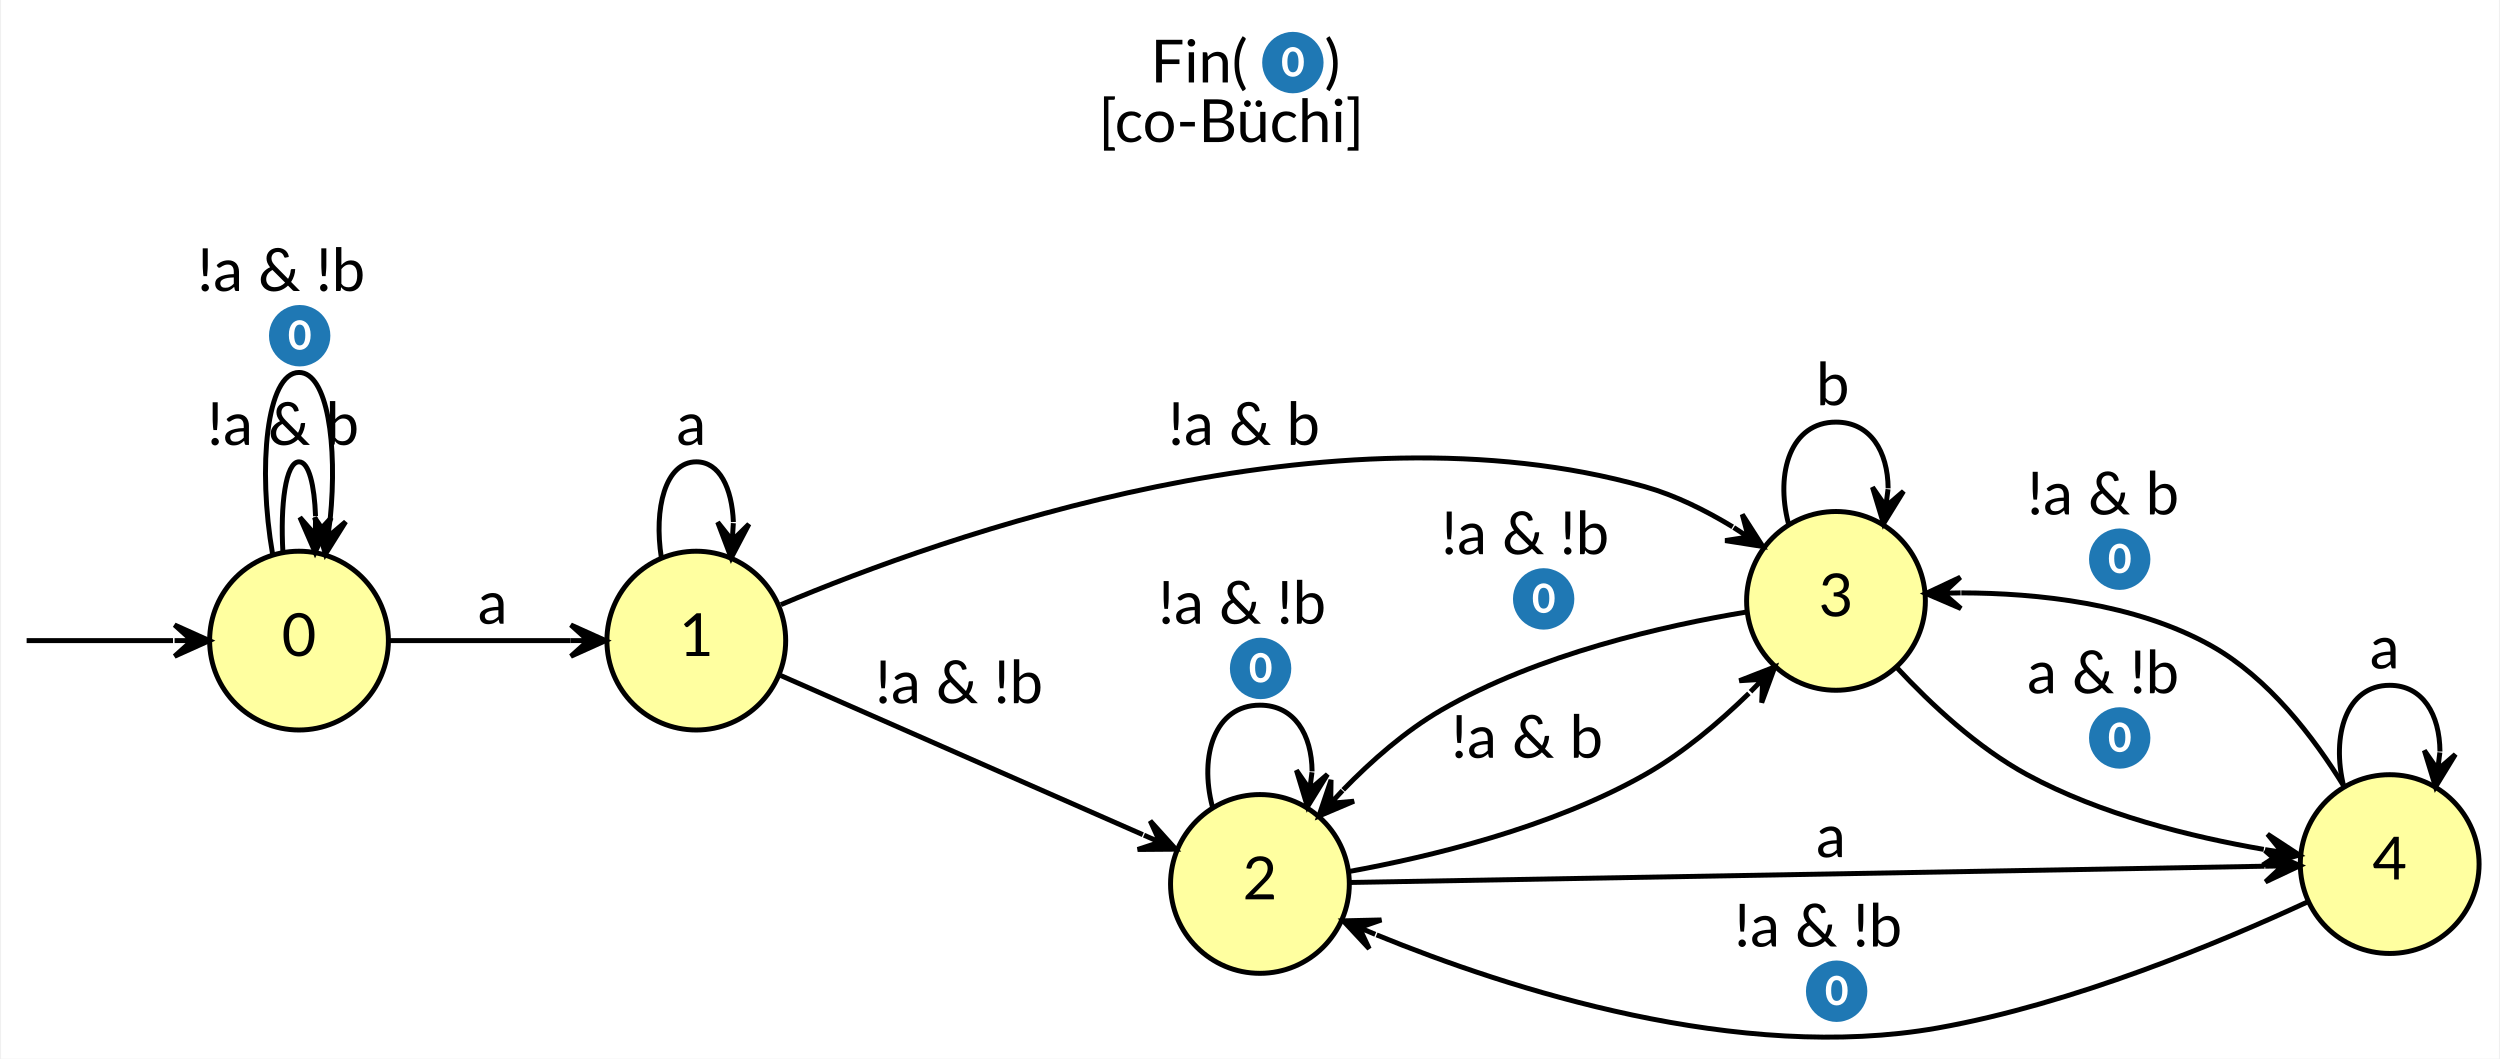
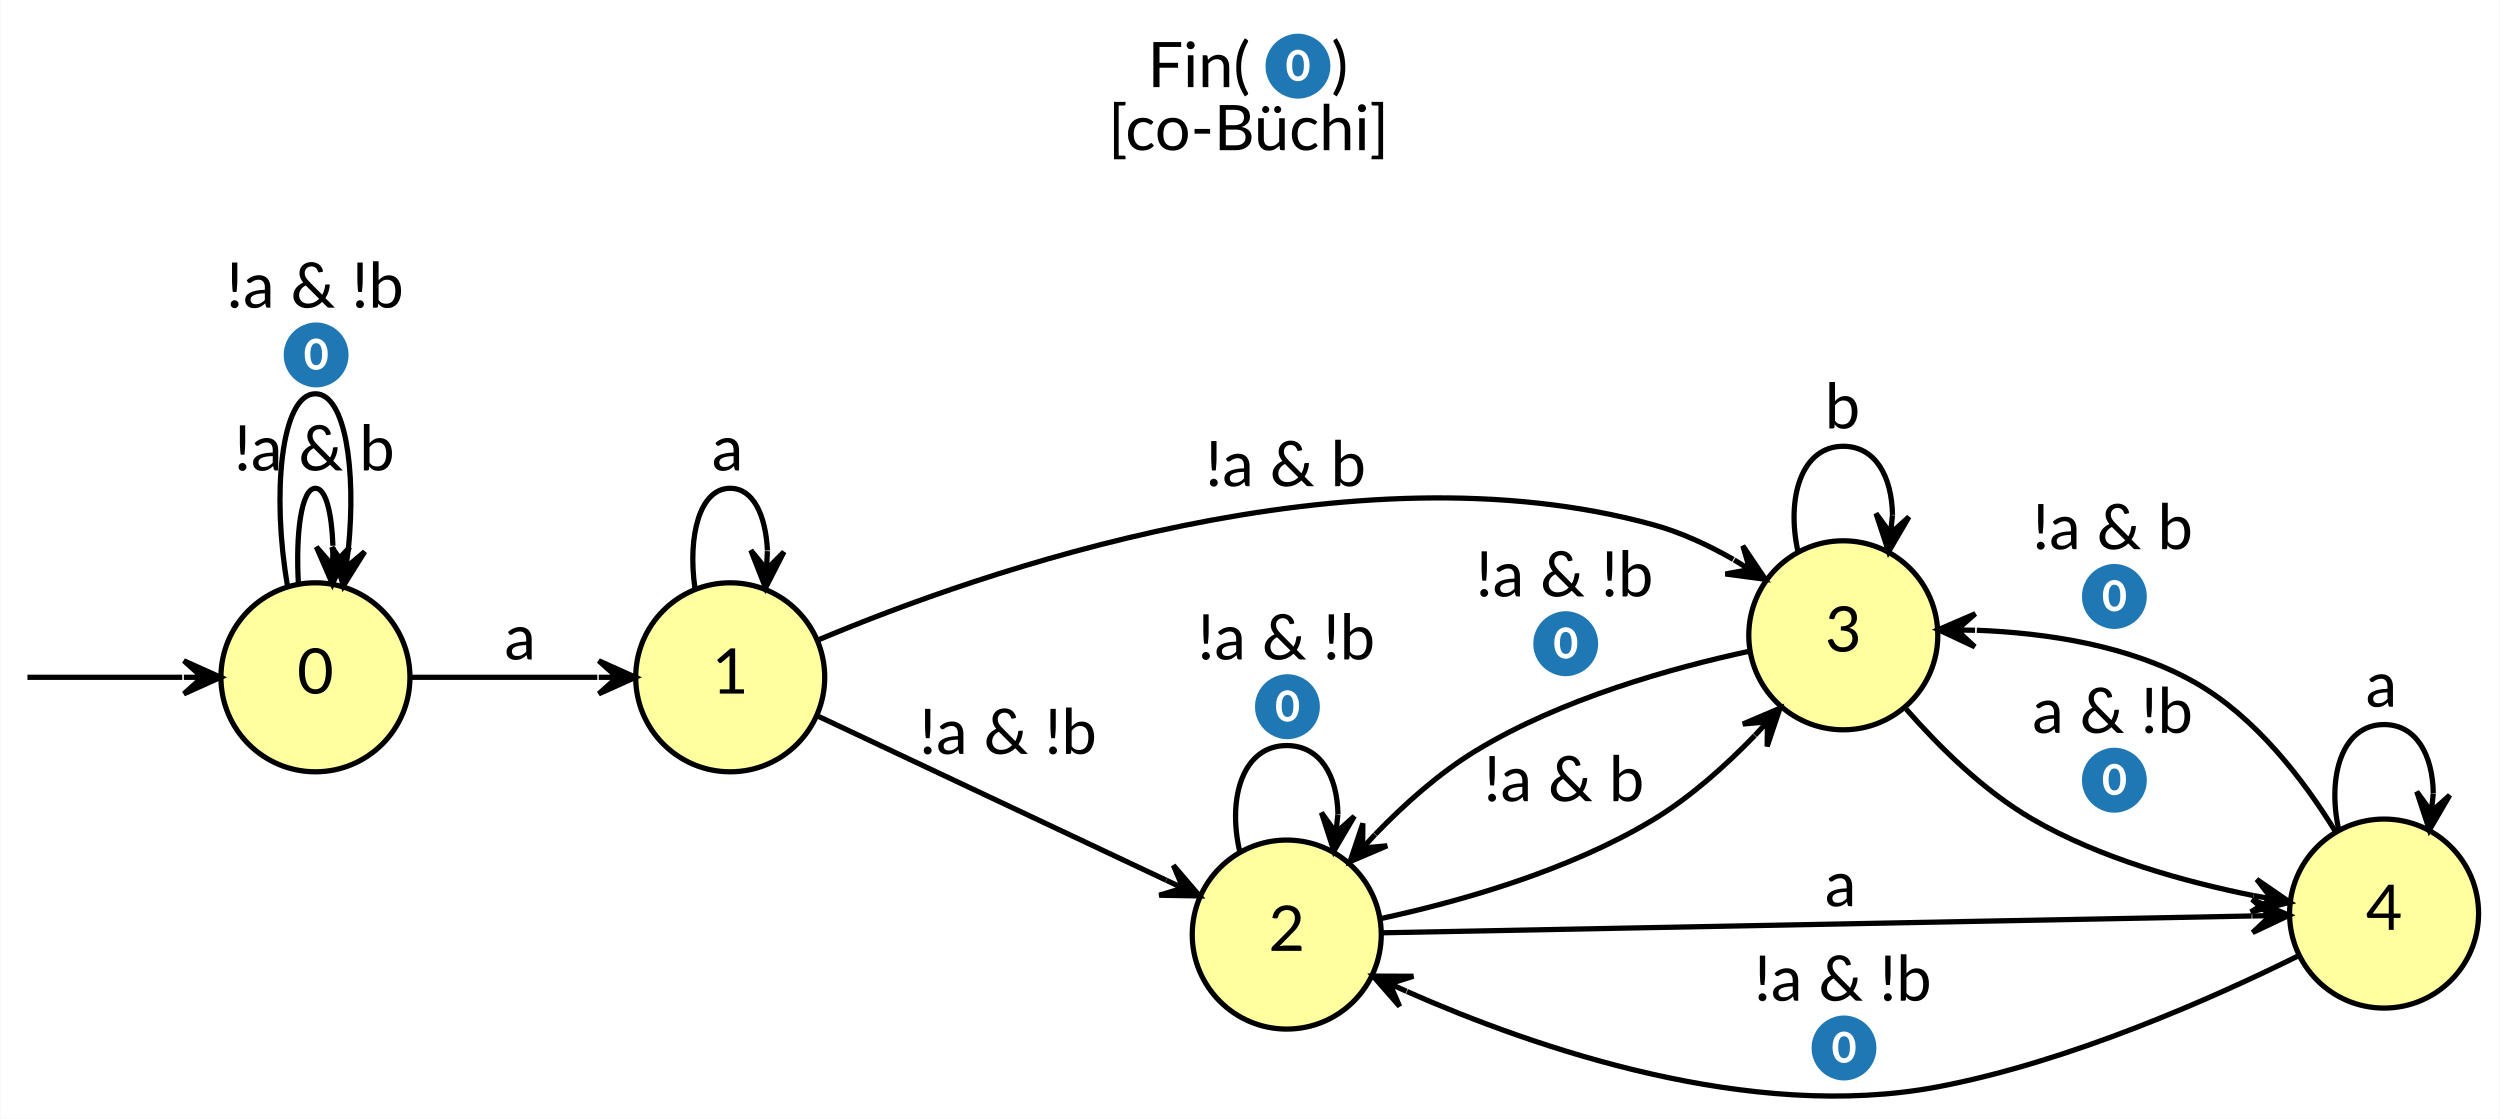
- <svg xmlns="http://www.w3.org/2000/svg" width="503pt" height="284" viewBox="0 0 503 213.18">
-   <g class="graph" transform="translate(4 209.18)">
-     <path fill="#fff" stroke="transparent" d="M-4 4v-213.18h503V4H-4z" />
-     <text x="227.5" y="-192.58" font-family="Lato" font-size="12">Fin(</text>
-     <text x="249.5" y="-192.58" font-family="Lato" font-size="12" fill="#1f78b4">⓿</text>
-     <text x="262.5" y="-192.58" font-family="Lato" font-size="12">)</text>
-     <text x="217" y="-180.58" font-family="Lato" font-size="12">[co-Büchi]</text>
+ <svg xmlns="http://www.w3.org/2000/svg" width="476pt" height="284" viewBox="0 0 476 213.07">
+   <g class="graph" transform="translate(4 209.07)">
+     <path fill="#fff" stroke="transparent" d="M-4 4v-213.07h476V4H-4z" />
+     <text x="214.5" y="-192.47" font-family="Lato" font-size="12">Fin(</text>
+     <text x="236.5" y="-192.47" font-family="Lato" font-size="12" fill="#1f78b4">⓿</text>
+     <text x="249.5" y="-192.47" font-family="Lato" font-size="12">)</text>
+     <text x="207" y="-180.47" font-family="Lato" font-size="12">[co-Büchi]</text>
    <g class="node">
-       <circle fill="#ffffa0" stroke="#000" cx="56" cy="-80.18" r="18" />
-       <text text-anchor="middle" x="56" y="-77.08" font-family="Lato" font-size="12">0</text>
+       <circle fill="#ffffa0" stroke="#000" cx="56" cy="-80.07" r="18" />
+       <text text-anchor="middle" x="56" y="-76.97" font-family="Lato" font-size="12">0</text>
    </g>
    <g class="edge">
-       <path fill="none" stroke="#000" d="M1.15-80.18h29.48" />
-       <path stroke="#000" d="M37.94-80.18l-7-3.15 3.5 3.15h-3.5 3.5l-3.5 3.15 7-3.15h0z" />
+       <path fill="none" stroke="#000" d="M1.15-80.07h29.48" />
+       <path stroke="#000" d="M37.94-80.07l-7-3.15 3.5 3.15h-3.5 3.5l-3.5 3.15 7-3.15h0z" />
    </g>
    <g class="edge">
-       <path fill="none" stroke="#000" d="M52.76-97.96c-.55-9.53.53-18.22 3.24-18.22 1.99 0 3.1 4.69 3.33 10.95" />
-       <path stroke="#000" d="M59.24-97.96l3.24-6.96-3.2 3.46.05-3.5h0l-.05 3.5-3.1-3.54 3.06 7.04h0z" />
-       <text x="37.5" y="-119.58" font-family="Lato" font-size="12">!a &amp; b</text>
+       <path fill="none" stroke="#000" d="M52.76-97.86c-.55-9.53.53-18.21 3.24-18.21 1.99 0 3.1 4.68 3.33 10.94" />
+       <path stroke="#000" d="M59.24-97.86l3.24-6.96-3.2 3.46.05-3.5h0l-.05 3.5-3.1-3.54 3.06 7.04h0z" />
+       <text x="40.5" y="-119.47" font-family="Lato" font-size="12">!a &amp; b</text>
    </g>
    <g class="edge">
-       <path fill="none" stroke="#000" d="M50.68-97.6c-3.03-17.37-1.25-36.58 5.32-36.58 5.7 0 7.79 14.45 6.27 29.61" />
-       <path stroke="#000" d="M61.32-97.6l4.07-6.51-3.6 3.05.47-3.47h0l-.47 3.47-2.65-3.9 2.18 7.36h0z" />
-       <text x="35.5" y="-150.58" font-family="Lato" font-size="12">!a &amp; !b</text>
-       <text x="49.5" y="-137.58" font-family="Lato" font-size="12" fill="#1f78b4">⓿</text>
+       <path fill="none" stroke="#000" d="M50.68-97.49c-3.03-17.38-1.25-36.58 5.32-36.58 5.7 0 7.79 14.44 6.27 29.61" />
+       <path stroke="#000" d="M61.32-97.49l4.07-6.51-3.6 3.04.47-3.47h0l-.47 3.47-2.65-3.9 2.18 7.37h0z" />
+       <text x="39" y="-150.47" font-family="Lato" font-size="12">!a &amp; !b</text>
+       <text x="49.5" y="-137.47" font-family="Lato" font-size="12" fill="#1f78b4">⓿</text>
    </g>
    <g class="node">
-       <circle fill="#ffffa0" stroke="#000" cx="136" cy="-80.18" r="18" />
-       <text text-anchor="middle" x="136" y="-77.08" font-family="Lato" font-size="12">1</text>
+       <circle fill="#ffffa0" stroke="#000" cx="135" cy="-80.07" r="18" />
+       <text text-anchor="middle" x="135" y="-76.97" font-family="Lato" font-size="12">1</text>
    </g>
    <g class="edge">
-       <path fill="none" stroke="#000" d="M74.31-80.18h36.4" />
-       <path stroke="#000" d="M117.74-80.18l-7-3.15 3.5 3.15h-3.5 3.5l-3.5 3.15 7-3.15h0z" />
-       <text x="92" y="-83.58" font-family="Lato" font-size="12">a</text>
+       <path fill="none" stroke="#000" d="M74.09-80.07h35.6" />
+       <path stroke="#000" d="M116.96-80.07l-7-3.15 3.5 3.15h-3.5 3.5l-3.5 3.15 7-3.15h0z" />
+       <text x="92" y="-83.47" font-family="Lato" font-size="12">a</text>
    </g>
    <g class="edge">
-       <path fill="none" stroke="#000" d="M128.97-96.84c-1.56-9.96.78-19.34 7.03-19.34 4.69 0 7.18 5.28 7.47 12.12" />
-       <path stroke="#000" d="M143.03-96.84l3.57-6.8-3.36 3.31.22-3.5h0l-.22 3.5-2.93-3.69 2.72 7.18h0z" />
-       <text x="132" y="-119.58" font-family="Lato" font-size="12">a</text>
+       <path fill="none" stroke="#000" d="M128.27-97.11c-1.38-9.82.87-18.96 6.73-18.96 4.4 0 6.76 5.14 7.09 11.85" />
+       <path stroke="#000" d="M141.73-97.11l3.5-6.84-3.32 3.34.17-3.49h0l-.17 3.49-2.98-3.65 2.8 7.15h0z" />
+       <text x="131.5" y="-119.47" font-family="Lato" font-size="12">a</text>
    </g>
    <g class="node">
-       <circle fill="#ffffa0" stroke="#000" cx="249.5" cy="-31.18" r="18" />
-       <text text-anchor="middle" x="249.5" y="-28.08" font-family="Lato" font-size="12">2</text>
+       <circle fill="#ffffa0" stroke="#000" cx="241" cy="-31.07" r="18" />
+       <text text-anchor="middle" x="241" y="-27.97" font-family="Lato" font-size="12">2</text>
    </g>
    <g class="edge">
-       <path fill="none" stroke="#000" d="M152.98-73.16c19.12 8.41 51.28 22.54 72.94 32.06" />
-       <path stroke="#000" d="M232.55-38.18l-5.14-5.7 1.94 4.29-3.2-1.41h0l3.2 1.41-4.47 1.47 7.67-.06h0z" />
-       <text x="172" y="-67.58" font-family="Lato" font-size="12">!a &amp; !b</text>
+       <path fill="none" stroke="#000" d="M151.8-72.63c17.66 8.32 46.39 21.86 66.24 31.21" />
+       <path stroke="#000" d="M224.4-38.43l-4.99-5.83 1.82 4.34-3.17-1.49h0l3.17 1.49-4.51 1.36 7.68.13h0z" />
+       <text x="171" y="-65.47" font-family="Lato" font-size="12">!a &amp; !b</text>
    </g>
    <g class="node">
-       <circle fill="#ffffa0" stroke="#000" cx="365.5" cy="-88.18" r="18" />
-       <text text-anchor="middle" x="365.5" y="-85.08" font-family="Lato" font-size="12">3</text>
+       <circle fill="#ffffa0" stroke="#000" cx="347" cy="-88.07" r="18" />
+       <text text-anchor="middle" x="347" y="-84.97" font-family="Lato" font-size="12">3</text>
    </g>
    <g class="edge">
-       <path fill="none" stroke="#000" d="M153.03-87.42c33.04-13.93 110.93-41.55 173.97-23.76 6.13 1.73 12.24 4.78 17.7 8.09" />
-       <path stroke="#000" d="M350.77-99.13l-4.14-6.46 1.21 4.55-2.93-1.91h0l2.93 1.91-4.65.72 7.58 1.19h0z" />
-       <text x="231" y="-119.58" font-family="Lato" font-size="12">!a &amp; b</text>
+       <path fill="none" stroke="#000" d="M151.69-87.16c30.92-12.99 101.73-37.86 159.31-21.91 5.16 1.43 10.33 3.84 15.05 6.54" />
+       <path stroke="#000" d="M332.16-98.74l-4.29-6.37 1.32 4.52-2.98-1.84h0l2.98 1.84-4.64.84 7.61 1.01h0z" />
+       <text x="225.5" y="-116.47" font-family="Lato" font-size="12">!a &amp; b</text>
    </g>
    <g class="edge">
-       <path fill="none" stroke="#000" d="M239.93-46.72c-2.7-10.37.49-20.46 9.57-20.46 6.95 0 10.45 5.92 10.5 13.34" />
-       <path stroke="#000" d="M259.07-46.72l4.03-6.53-3.57 3.06.45-3.47h0l-.45 3.47-2.68-3.88 2.22 7.35h0z" />
-       <text x="229" y="-83.58" font-family="Lato" font-size="12">!a &amp; !b</text>
-       <text x="243" y="-70.58" font-family="Lato" font-size="12" fill="#1f78b4">⓿</text>
+       <path fill="none" stroke="#000" d="M232.02-46.99c-2.34-10.23.65-20.08 8.98-20.08 6.38 0 9.63 5.77 9.75 13.07" />
+       <path stroke="#000" d="M249.98-46.99l3.89-6.62-3.51 3.14.38-3.48h0l-.38 3.48-2.75-3.82 2.37 7.3h0z" />
+       <text x="224" y="-83.47" font-family="Lato" font-size="12">!a &amp; !b</text>
+       <text x="234.5" y="-70.47" font-family="Lato" font-size="12" fill="#1f78b4">⓿</text>
    </g>
    <g class="edge">
-       <path fill="none" stroke="#000" d="M267.5-33.7c16.13-2.93 40.62-8.78 59.5-19.48 7.59-4.3 14.87-10.44 20.96-16.37" />
-       <path stroke="#000" d="M353.19-74.89l-7.15 2.79 4.7-.29-2.45 2.5h0l2.45-2.5-.2 4.7 2.65-7.2h0z" />
-       <text x="288" y="-56.58" font-family="Lato" font-size="12">!a &amp; b</text>
+       <path fill="none" stroke="#000" d="M258.83-34.1c14.58-3.14 35.85-9.03 52.17-18.97 6.97-4.25 13.58-10.16 19.14-15.91" />
+       <path stroke="#000" d="M334.94-74.18l-7.06 3.01 4.68-.43-2.37 2.57h0l2.37-2.57-.06 4.7 2.44-7.28h0z" />
+       <text x="278.5" y="-56.47" font-family="Lato" font-size="12">!a &amp; b</text>
    </g>
    <g class="node">
-       <circle fill="#ffffa0" stroke="#000" cx="477" cy="-35.18" r="18" />
-       <text text-anchor="middle" x="477" y="-32.08" font-family="Lato" font-size="12">4</text>
+       <circle fill="#ffffa0" stroke="#000" cx="450" cy="-35.07" r="18" />
+       <text text-anchor="middle" x="450" y="-31.97" font-family="Lato" font-size="12">4</text>
    </g>
    <g class="edge">
-       <path fill="none" stroke="#000" d="M267.82-31.48c39.86-.71 138.16-2.45 183.97-3.27" />
-       <path stroke="#000" d="M458.93-34.87l-7.06-3.03 3.56 3.09-3.5.06h0l3.5-.06-3.44 3.21 6.94-3.27h0z" />
-       <text x="361.5" y="-36.58" font-family="Lato" font-size="12">a</text>
+       <path fill="none" stroke="#000" d="M259.29-31.41c36.85-.71 123.19-2.38 165.49-3.2" />
+       <path stroke="#000" d="M431.9-34.74l-7.06-3.02 3.56 3.08-3.5.07h0l3.5-.07-3.44 3.22 6.94-3.28h0z" />
+       <text x="343.5" y="-36.47" font-family="Lato" font-size="12">a</text>
    </g>
    <g class="edge">
-       <path fill="none" stroke="#000" d="M347.61-85.96c-16.58 2.74-42.15 8.49-61.61 19.78-7.22 4.19-14.04 10.2-19.74 16.05" />
-       <path stroke="#000" d="M261.37-44.85l7.07-2.99-4.69.42 2.38-2.57h0l-2.38 2.57.07-4.71-2.45 7.28h0z" />
-       <text x="286" y="-97.58" font-family="Lato" font-size="12">!a &amp; !b</text>
-       <text x="300" y="-84.58" font-family="Lato" font-size="12" fill="#1f78b4">⓿</text>
+       <path fill="none" stroke="#000" d="M329.17-85.05c-14.58 3.14-35.85 9.03-52.17 18.98-6.97 4.24-13.58 10.15-19.14 15.91" />
+       <path stroke="#000" d="M253.06-44.97l7.06-3.01-4.68.44 2.37-2.58h0l-2.37 2.58.06-4.71-2.44 7.28h0z" />
+       <text x="277" y="-95.47" font-family="Lato" font-size="12">!a &amp; !b</text>
+       <text x="287.5" y="-82.47" font-family="Lato" font-size="12" fill="#1f78b4">⓿</text>
    </g>
    <g class="edge">
-       <path fill="none" stroke="#000" d="M355.93-103.72c-2.7-10.37.49-20.46 9.57-20.46 6.95 0 10.45 5.92 10.5 13.34" />
-       <path stroke="#000" d="M375.07-103.72l4.03-6.53-3.57 3.06.45-3.47h0l-.45 3.47-2.68-3.88 2.22 7.35h0z" />
-       <text x="361.5" y="-127.58" font-family="Lato" font-size="12">b</text>
+       <path fill="none" stroke="#000" d="M338.37-103.99c-2.26-10.23.62-20.08 8.63-20.08 6.13 0 9.25 5.77 9.37 13.07" />
+       <path stroke="#000" d="M355.63-103.99l3.87-6.63-3.5 3.15.37-3.48h0l-.37 3.48-2.77-3.81 2.4 7.29h0z" />
+       <text x="343.5" y="-127.47" font-family="Lato" font-size="12">b</text>
    </g>
    <g class="edge">
-       <path fill="none" stroke="#000" d="M377.74-74.76c6.87 7.39 16.25 16.14 26.26 21.58 14.75 8.02 33.13 12.54 47.64 15.04" />
-       <path stroke="#000" d="M458.82-37l-6.42-4.2 2.97 3.65-3.46-.54h0l3.46.54-3.95 2.57 7.4-2.02h0z" />
-       <text x="404" y="-69.58" font-family="Lato" font-size="12">a &amp; !b</text>
-       <text x="416" y="-56.58" font-family="Lato" font-size="12" fill="#1f78b4">⓿</text>
+       <path fill="none" stroke="#000" d="M358.97-74.02c6.31 7.22 14.81 15.6 24.03 20.95 12.91 7.49 29.06 11.96 42.15 14.58" />
+       <path stroke="#000" d="M432.07-37.22l-6.32-4.36 2.88 3.72-3.45-.63h0l3.45.63-4.01 2.47 7.45-1.83h0z" />
+       <text x="383" y="-69.47" font-family="Lato" font-size="12">a &amp; !b</text>
+       <text x="392" y="-56.47" font-family="Lato" font-size="12" fill="#1f78b4">⓿</text>
    </g>
    <g class="edge">
-       <path fill="none" stroke="#000" d="M460.54-27.6C442.97-19.45 413.2-7.01 386-2.18c-40.01 7.11-86.21-7.79-113.01-18.74" />
-       <path stroke="#000" d="M266.28-23.75l5.23 5.62-2-4.26 3.22 1.36h0l-3.22-1.36 4.45-1.54-7.68.18h0z" />
-       <text x="345" y="-18.58" font-family="Lato" font-size="12">!a &amp; !b</text>
-       <text x="359" y="-5.58" font-family="Lato" font-size="12" fill="#1f78b4">⓿</text>
+       <path fill="none" stroke="#000" d="M433.73-27.05C417.29-18.91 390.09-6.83 365-2.07c-35.66 6.75-76.6-7.34-101.1-18.15" />
+       <path stroke="#000" d="M257.44-23.16l5.06 5.77-1.88-4.32 3.19 1.45h0l-3.19-1.45 4.5-1.42-7.68-.03h0z" />
+       <text x="330" y="-18.47" font-family="Lato" font-size="12">!a &amp; !b</text>
+       <text x="340.5" y="-5.47" font-family="Lato" font-size="12" fill="#1f78b4">⓿</text>
    </g>
    <g class="edge">
-       <path fill="none" stroke="#000" d="M467.78-50.85c-6.04-9.84-15.19-21.85-26.78-28.33-15.25-8.52-34.96-10.58-50.27-10.61" />
-       <path stroke="#000" d="M383.6-89.67l7.06 3.03-3.56-3.09 3.5-.06h0l-3.5.06 3.44-3.21-6.94 3.27h0z" />
-       <text x="404" y="-105.58" font-family="Lato" font-size="12">!a &amp; b</text>
-       <text x="416" y="-92.58" font-family="Lato" font-size="12" fill="#1f78b4">⓿</text>
+       <path fill="none" stroke="#000" d="M440.74-50.69c-6.04-9.81-15.2-21.82-26.74-28.38-12.52-7.13-28.48-9.45-41.57-9.96" />
+       <path stroke="#000" d="M365.1-89.14l6.95 3.26-3.45-3.2 3.5.05h0l-3.5-.05 3.55-3.1-7.05 3.04h0z" />
+       <text x="383" y="-104.47" font-family="Lato" font-size="12">!a &amp; b</text>
+       <text x="392" y="-91.47" font-family="Lato" font-size="12" fill="#1f78b4">⓿</text>
    </g>
    <g class="edge">
-       <path fill="none" stroke="#000" d="M467.77-50.72c-2.6-10.37.48-20.46 9.23-20.46 6.7 0 10.08 5.92 10.12 13.34" />
-       <path stroke="#000" d="M486.23-50.72l4-6.55-3.56 3.08.43-3.47h0l-.43 3.47-2.69-3.87 2.25 7.34h0z" />
-       <text x="473" y="-74.58" font-family="Lato" font-size="12">a</text>
+       <path fill="none" stroke="#000" d="M441.37-50.99c-2.26-10.23.62-20.08 8.63-20.08 6.13 0 9.25 5.77 9.37 13.07" />
+       <path stroke="#000" d="M458.63-50.99l3.87-6.63-3.5 3.15.37-3.48h0l-.37 3.48-2.77-3.81 2.4 7.29h0z" />
+       <text x="446.5" y="-74.47" font-family="Lato" font-size="12">a</text>
    </g>
  </g>
</svg>
